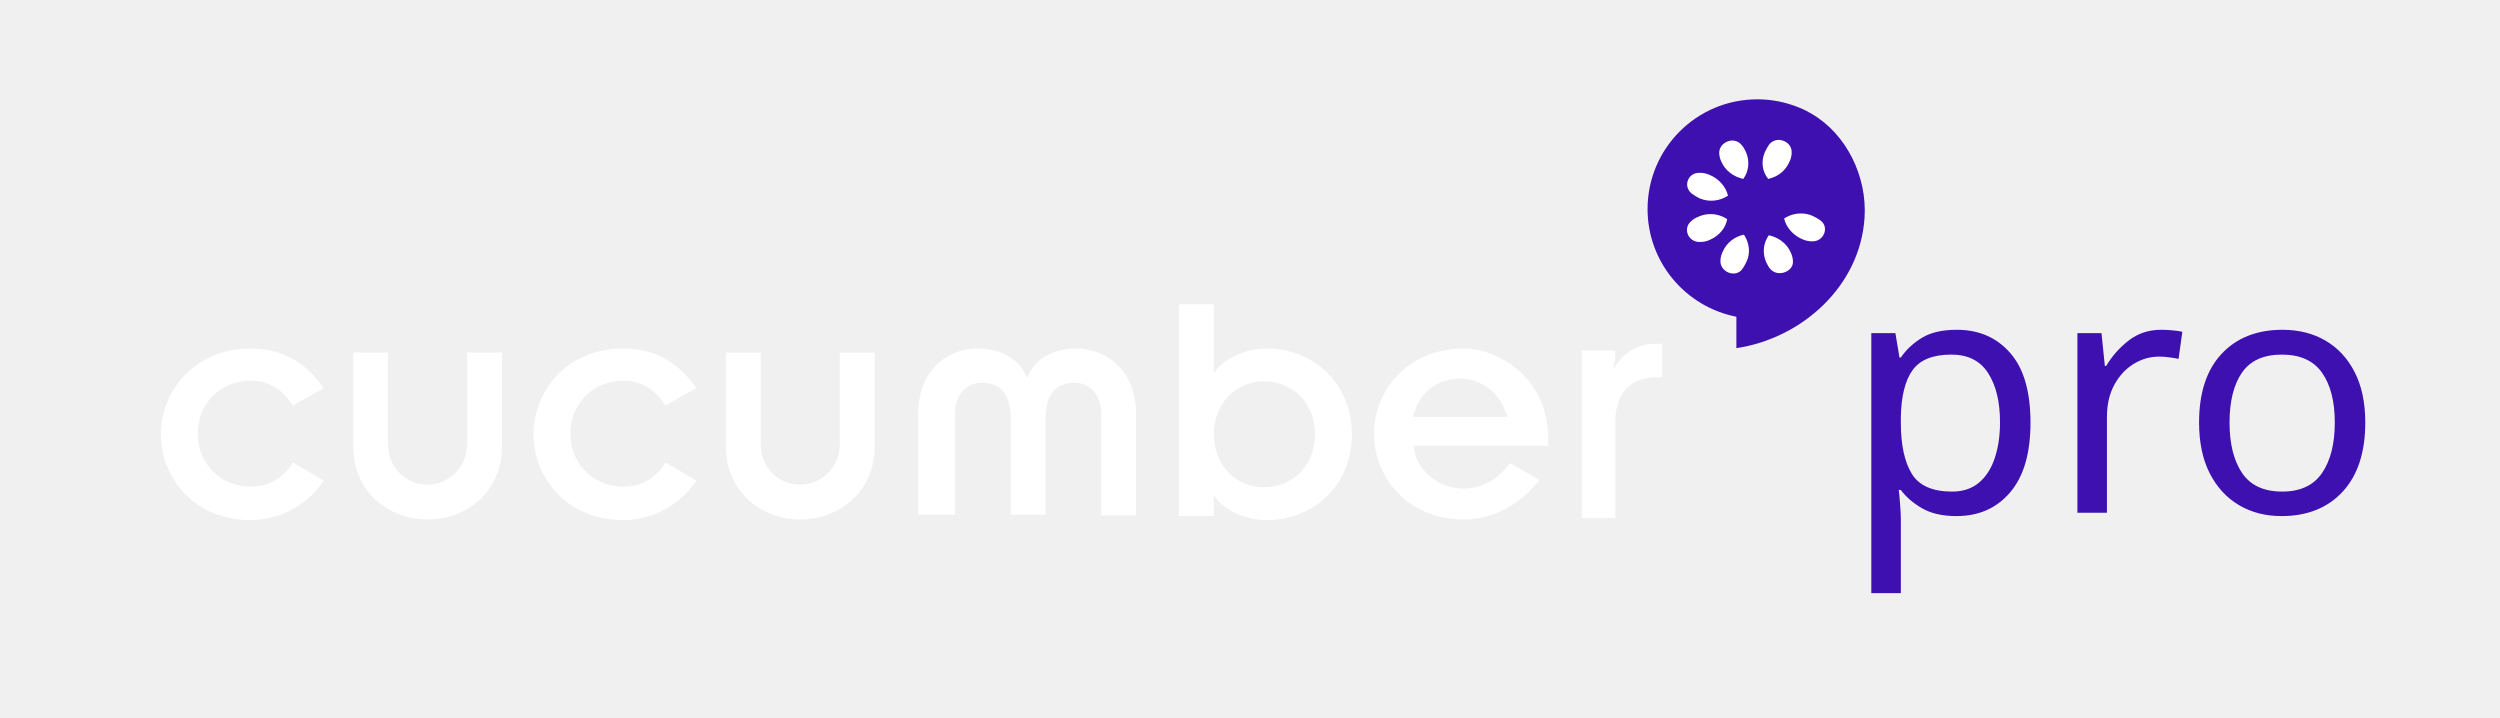
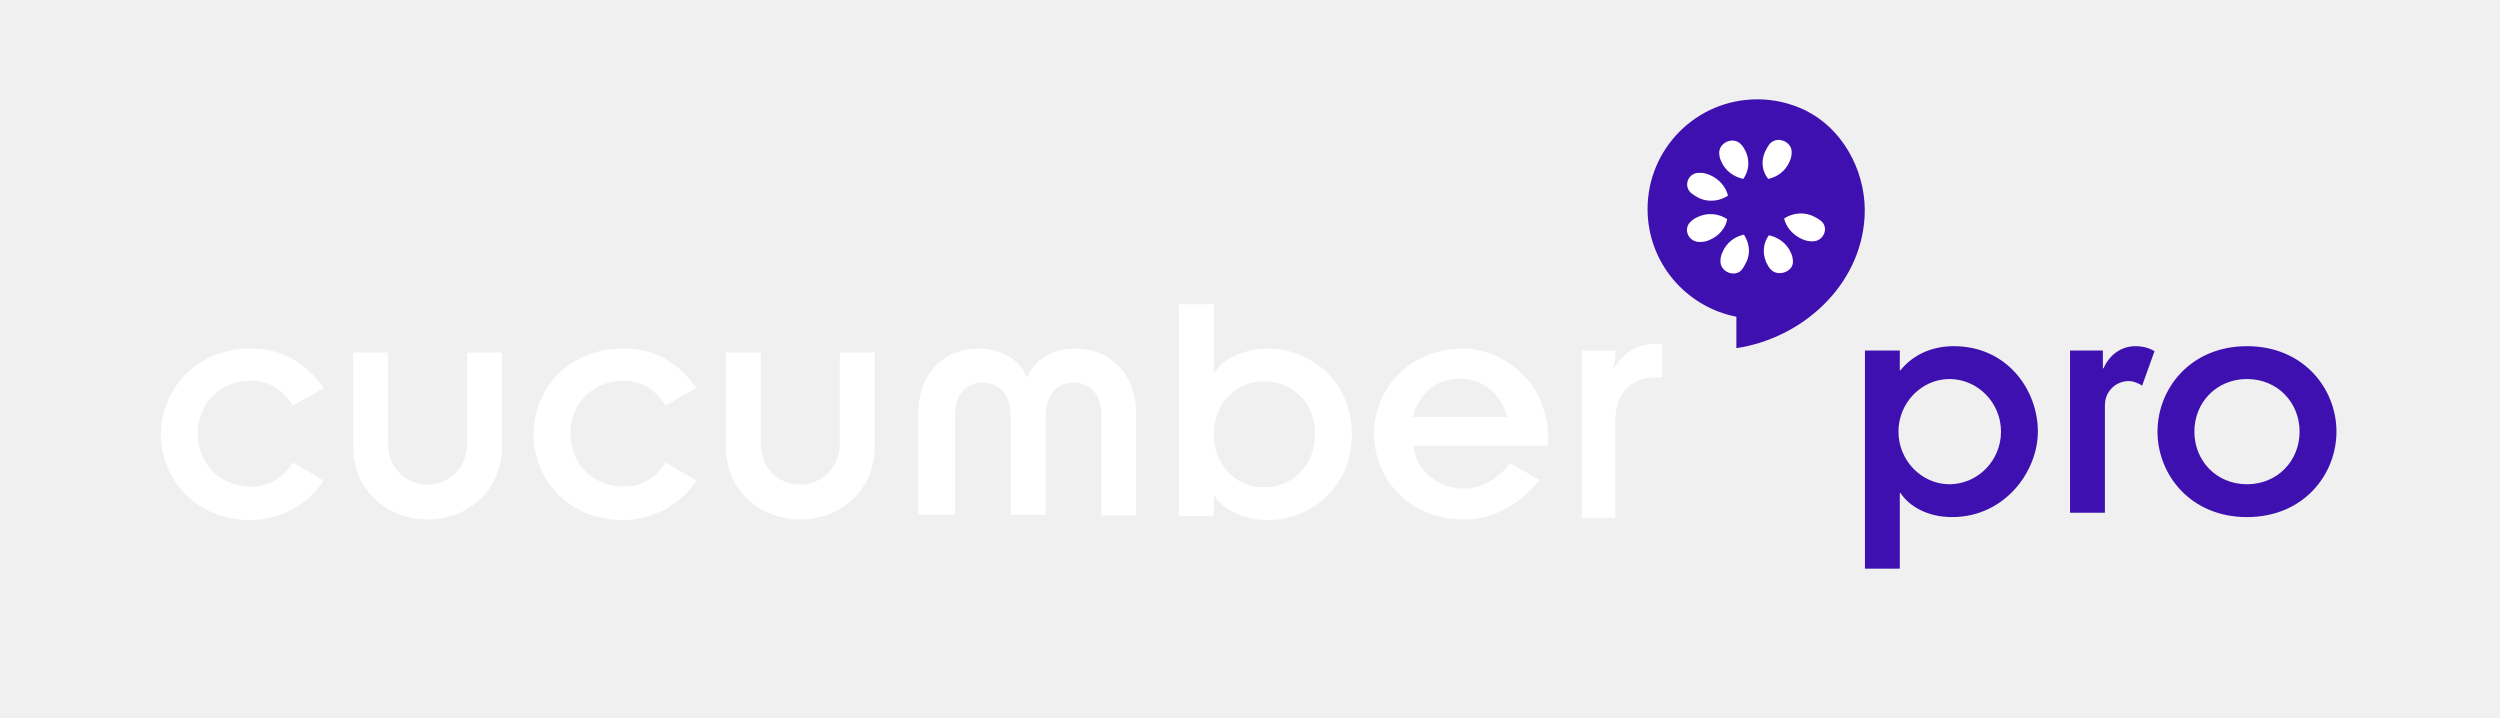
<svg xmlns="http://www.w3.org/2000/svg" width="373" height="107" viewBox="0 0 373 107">
  <g fill="none" fill-rule="evenodd">
    <path d="M0 0h373v104H0z" />
    <path d="M247 51.3c-3 0-4.9 1.5-6.3 3.8 0-.6.3-1.3.3-1.8v-1h-5v25h5V62.9c0-4.1 2.2-6.6 6-6.6h1v-5h-1zM43.7 60.5c-1.4-2.2-3.4-3.7-6.3-3.7-4.6 0-7.9 3.5-7.9 7.9s3.3 7.9 7.9 7.9c2.9 0 4.9-1.4 6.3-3.6l4.6 2.7c-2.2 3.4-6.3 5.9-10.9 5.9-8.5 0-13.4-6.4-13.4-12.8S29 52 37.4 52c5.2 0 8.5 2.5 10.9 5.9l-4.6 2.6zm9-7.9h5.2v13.6c0 3.6 2.6 6.1 5.9 6.1 3.2 0 5.9-2.6 5.9-6.1V52.6h5.2v14c0 6.8-5.3 10.9-11.1 10.9s-11.1-4.1-11.1-10.9v-14zm46.6 7.9c-1.4-2.2-3.4-3.7-6.3-3.7-4.6 0-7.9 3.5-7.9 7.9s3.3 7.9 7.9 7.9c2.9 0 4.9-1.4 6.3-3.6l4.6 2.7c-2.2 3.4-6.3 5.9-10.9 5.9-8.5 0-13.4-6.4-13.4-12.8S84.5 52 93 52c5.2 0 8.5 2.5 10.9 5.9l-4.6 2.6zm9-7.9h5.2v13.6c0 3.6 2.6 6.1 5.9 6.1 3.2 0 5.9-2.6 5.9-6.1V52.6h5.2v14c0 6.8-5.3 10.9-11.1 10.9s-11.1-4.1-11.1-10.9v-14zm28.7 9.1c0-6.2 4.1-9.7 8.9-9.7 3.7 0 6.3 1.8 7.3 4.3h.1c1-2.6 3.6-4.3 7.3-4.3 4.8 0 8.9 3.6 8.9 9.7v15.2h-5.2V61.7c0-2.9-1.8-4.6-4-4.6-2.5 0-4.3 1.5-4.3 5.3v14.4h-5.2V62.4c0-3.8-1.8-5.3-4.3-5.3-2.2 0-4 1.7-4 4.6v15.1H137V61.7zm38.9-16.3h5.2v10.2h.1c1.2-2 4.5-3.6 7.9-3.6 6.3 0 12.6 4.7 12.6 12.8 0 8.1-6.3 12.8-12.6 12.8-3.4 0-6.7-1.6-7.9-3.6h-.1v3h-5.2V45.4zm12.7 11.5c-4.3 0-7.5 3.4-7.5 7.9s3.2 7.9 7.5 7.9c4.4 0 7.6-3.4 7.6-7.9 0-4.6-3.2-7.9-7.6-7.9zm41.1 14.7c-2.9 3.7-6.9 5.9-11.3 5.9-8.5 0-13.4-6.4-13.4-12.8S210 52 218.4 52c5 0 12.6 4.2 12.6 13.6v.9h-20.1c.3 3.7 3.8 6.4 7.4 6.4 2.8 0 5.2-1.4 7-3.8l4.4 2.5zm-4.8-9.4c-1.1-3.7-3.8-5.7-7.2-5.7-3.3 0-6 2.1-6.9 5.7h14.1z" fill="#ffffff" />
    <path d="M262.192 14.82c-9.05 0-16.375 7.324-16.375 16.375 0 7.968 5.712 14.589 13.25 16.062v4.688c9.8-1.478 18.478-9.257 19.125-19.47.39-6.146-2.675-12.42-7.844-15.468a13.755 13.755 0 0 0-.906-.5c-.315-.155-.64-.306-.969-.437-.104-.044-.207-.084-.312-.125-.288-.107-.578-.226-.875-.313a16.246 16.246 0 0 0-5.094-.812z" fill="#3E10AF" />
    <path d="M265.567 20.882a1.787 1.787 0 0 0-1.562.625c-.3.4-.488.788-.688 1.188-.6 1.4-.4 2.9.5 4 1.4-.3 2.588-1.194 3.188-2.594.2-.4.312-.913.312-1.313.063-1.062-.816-1.81-1.75-1.906zm-7.281.094c-.913.087-1.781.812-1.781 1.812 0 .4.112.913.312 1.313.6 1.4 1.881 2.294 3.281 2.594.8-1.1 1.007-2.6.407-4-.2-.4-.388-.794-.688-1.094a1.757 1.757 0 0 0-1.531-.625zm-4.906 4.812c-1.577.081-2.282 2.063-.97 3.094.4.3.788.519 1.188.719 1.4.6 3.02.394 4.22-.406-.3-1.3-1.32-2.494-2.72-3.094-.5-.2-.906-.313-1.406-.313-.112-.012-.207-.005-.312 0zm15.406 6.063a4.574 4.574 0 0 0-2.594.75c.3 1.3 1.319 2.494 2.719 3.094.5.2.906.312 1.406.312 1.8.1 2.681-2.125 1.281-3.125-.4-.3-.787-.487-1.187-.687a4.32 4.32 0 0 0-1.625-.344zm-13.656.094c-.55.01-1.1.118-1.625.343-.5.2-.888.42-1.188.72-1.3 1.1-.425 3.193 1.375 3.093.5 0 1.006-.113 1.406-.313 1.4-.6 2.394-1.793 2.594-3.093a4.475 4.475 0 0 0-2.562-.75zm5.062 3.062c-1.4.3-2.587 1.194-3.187 2.594-.2.4-.313.881-.313 1.281-.1 1.7 2.219 2.613 3.219 1.313.3-.4.487-.788.687-1.188.6-1.3.394-2.8-.406-4zm3.719.094c-.8 1.1-1.006 2.6-.406 4 .2.4.387.794.687 1.094 1.1 1.2 3.413.312 3.313-1.188 0-.4-.113-.912-.313-1.312-.6-1.4-1.881-2.294-3.281-2.594z" fill="#FFF" />
-     <text transform="translate(274 13)" font-size="10" font-family="Roboto" fill="#3E10AF">
-             
-         </text>
-     <text fill="#3E10AF" font-family="Insignia LT Std" font-size="50">
-       <tspan x="274.95" y="76.5">pro</tspan>
-     </text>
+     <path fill="#3E10AF" d="M283.45 52.3h-5.2v32.55h5.2v-11.3h.1c1.35 2.05 4.1 3.6 7.7 3.6 7.85 0 12.8-6.8 12.8-12.75 0-6.25-4.6-12.75-12.55-12.75-3.3 0-6.1 1.3-7.95 3.6h-.1zm15.1 12.1c0 4.35-3.5 7.85-7.7 7.85-4.1 0-7.6-3.5-7.6-7.85s3.5-7.85 7.6-7.85c4.2 0 7.7 3.5 7.7 7.85zm10.3 12.1h5.2v-16c0-2.2 1.7-3.65 3.6-3.65.5 0 1.45.3 1.95.7l1.85-5.15c-.7-.45-1.7-.75-2.85-.75-2.1 0-3.9 1.3-4.75 3.3h-.1V52.3h-4.9zm13.05-12.1c0 6.4 4.9 12.75 13.35 12.75S348.6 70.8 348.6 64.4s-4.9-12.75-13.35-12.75S321.9 58 321.9 64.4zm5.5 0c0-4.35 3.3-7.85 7.85-7.85s7.85 3.5 7.85 7.85-3.3 7.85-7.85 7.85-7.85-3.5-7.85-7.85z">
+         </path>
  </g>
</svg>
